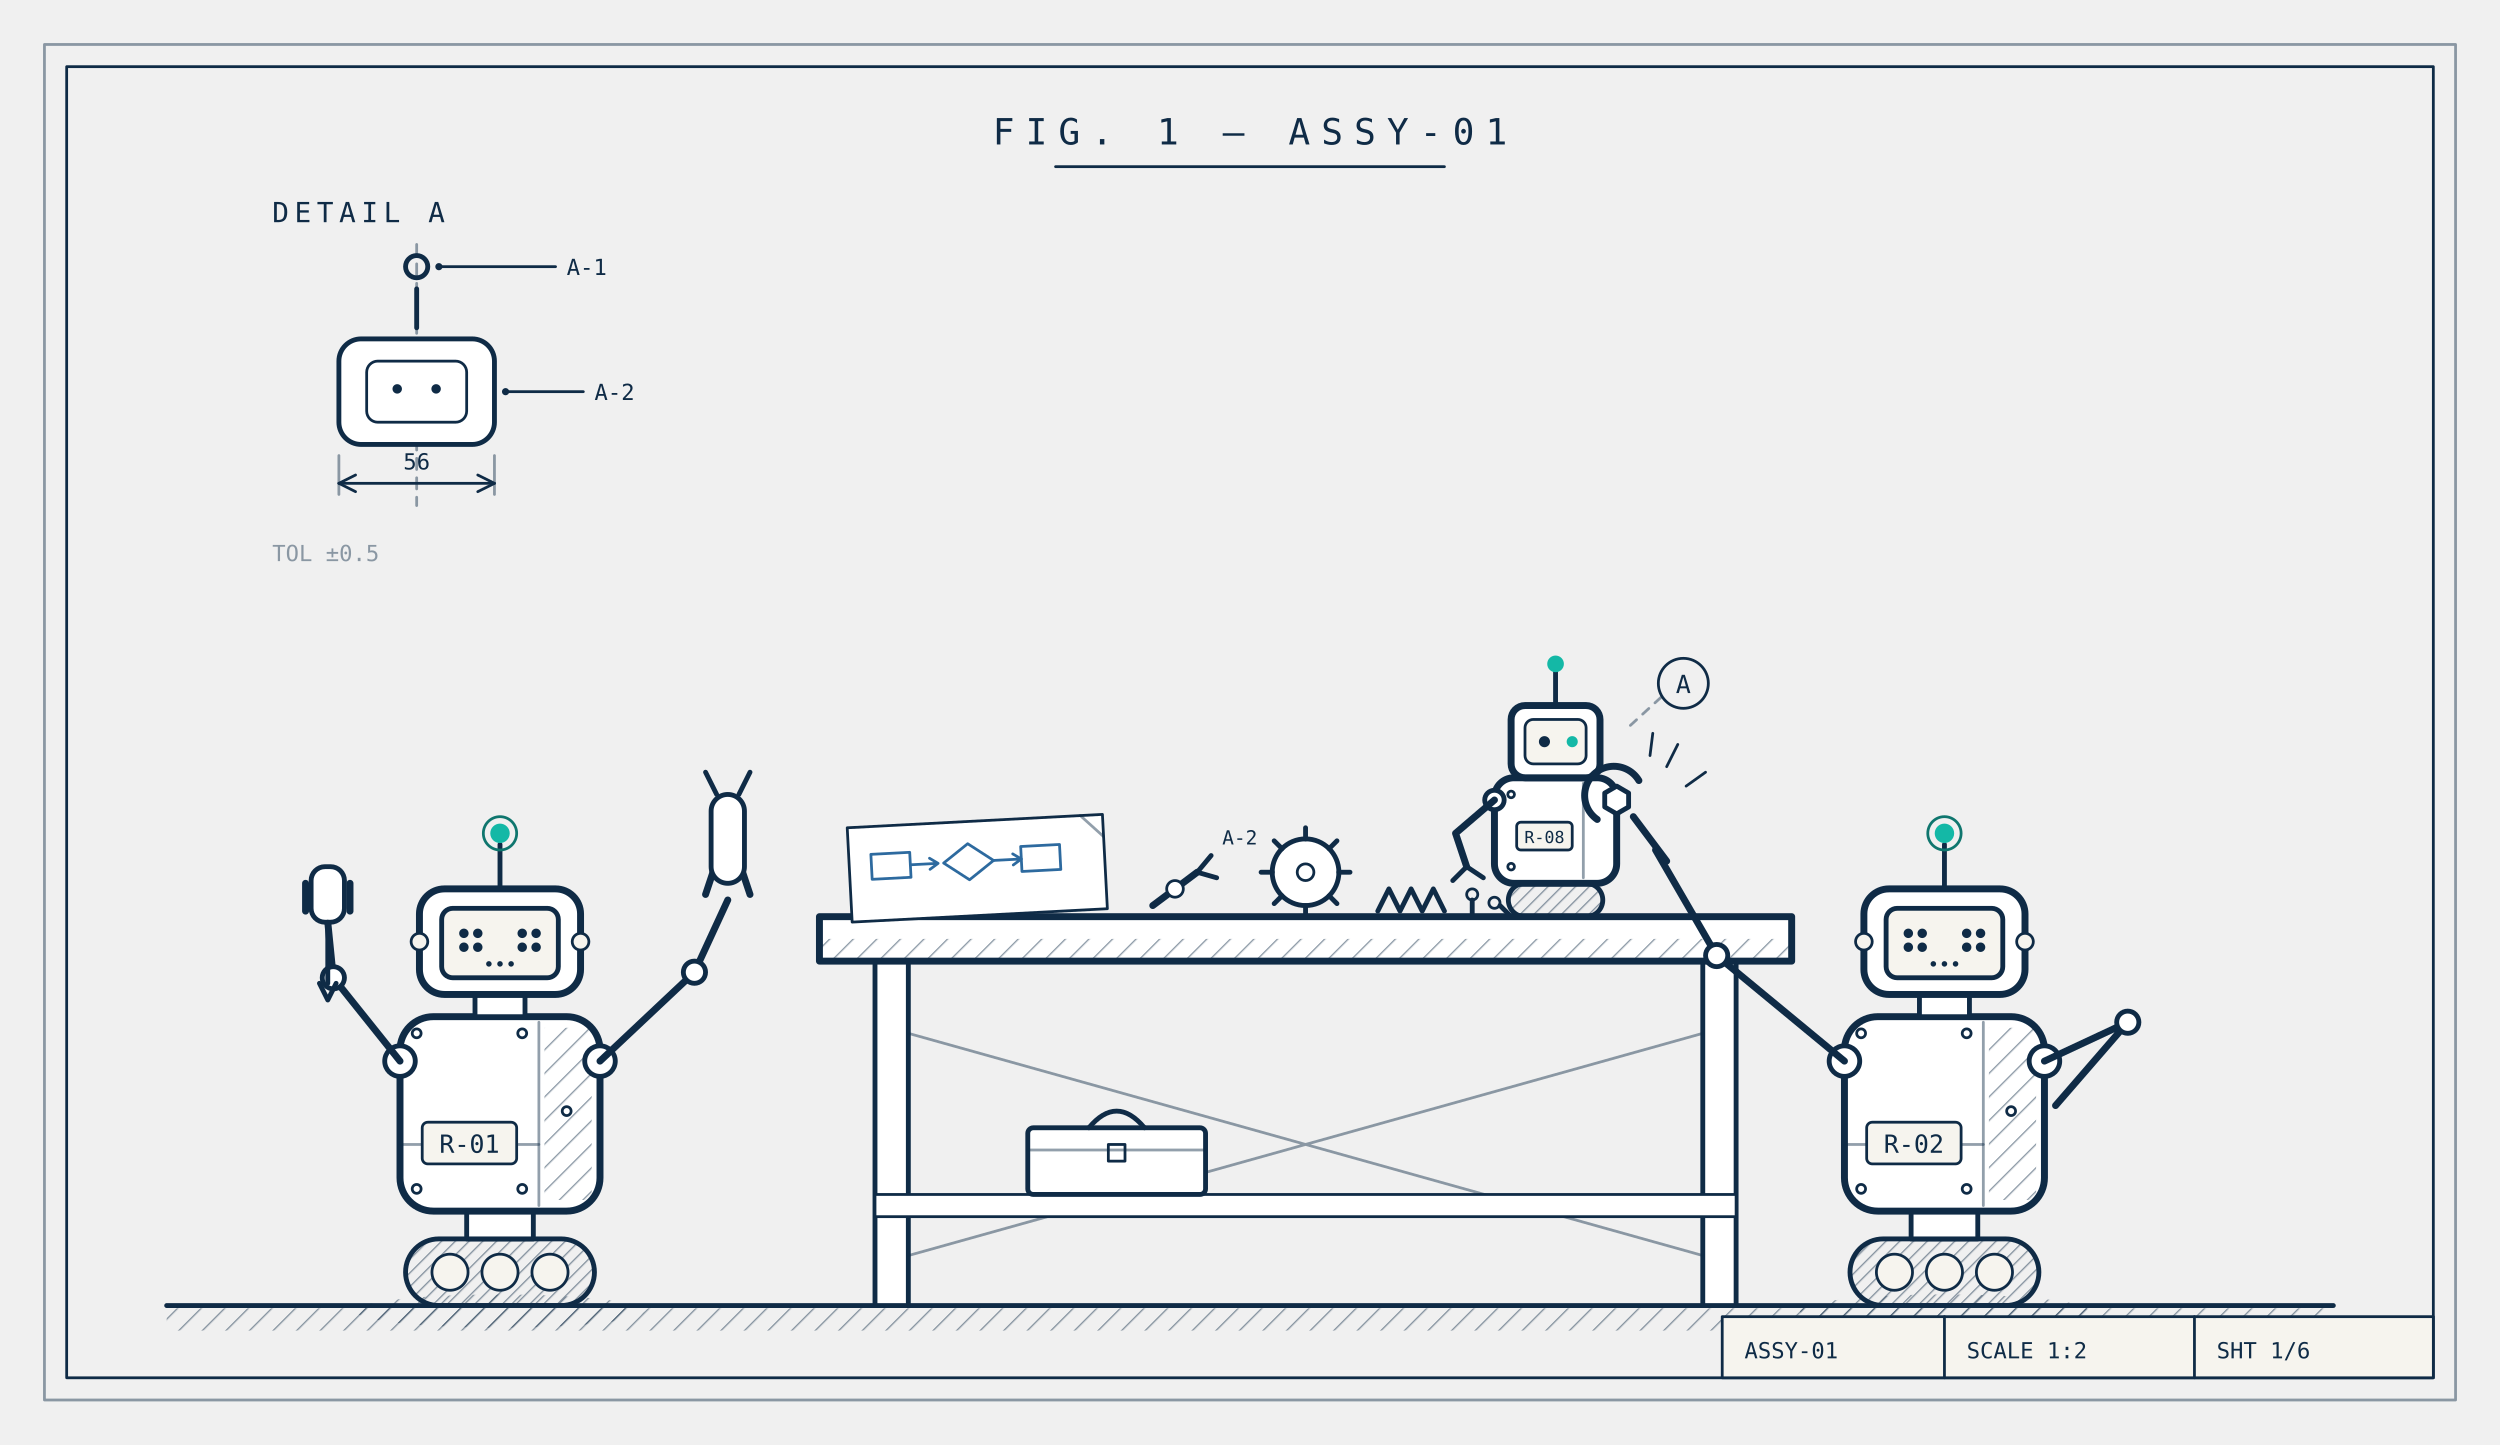
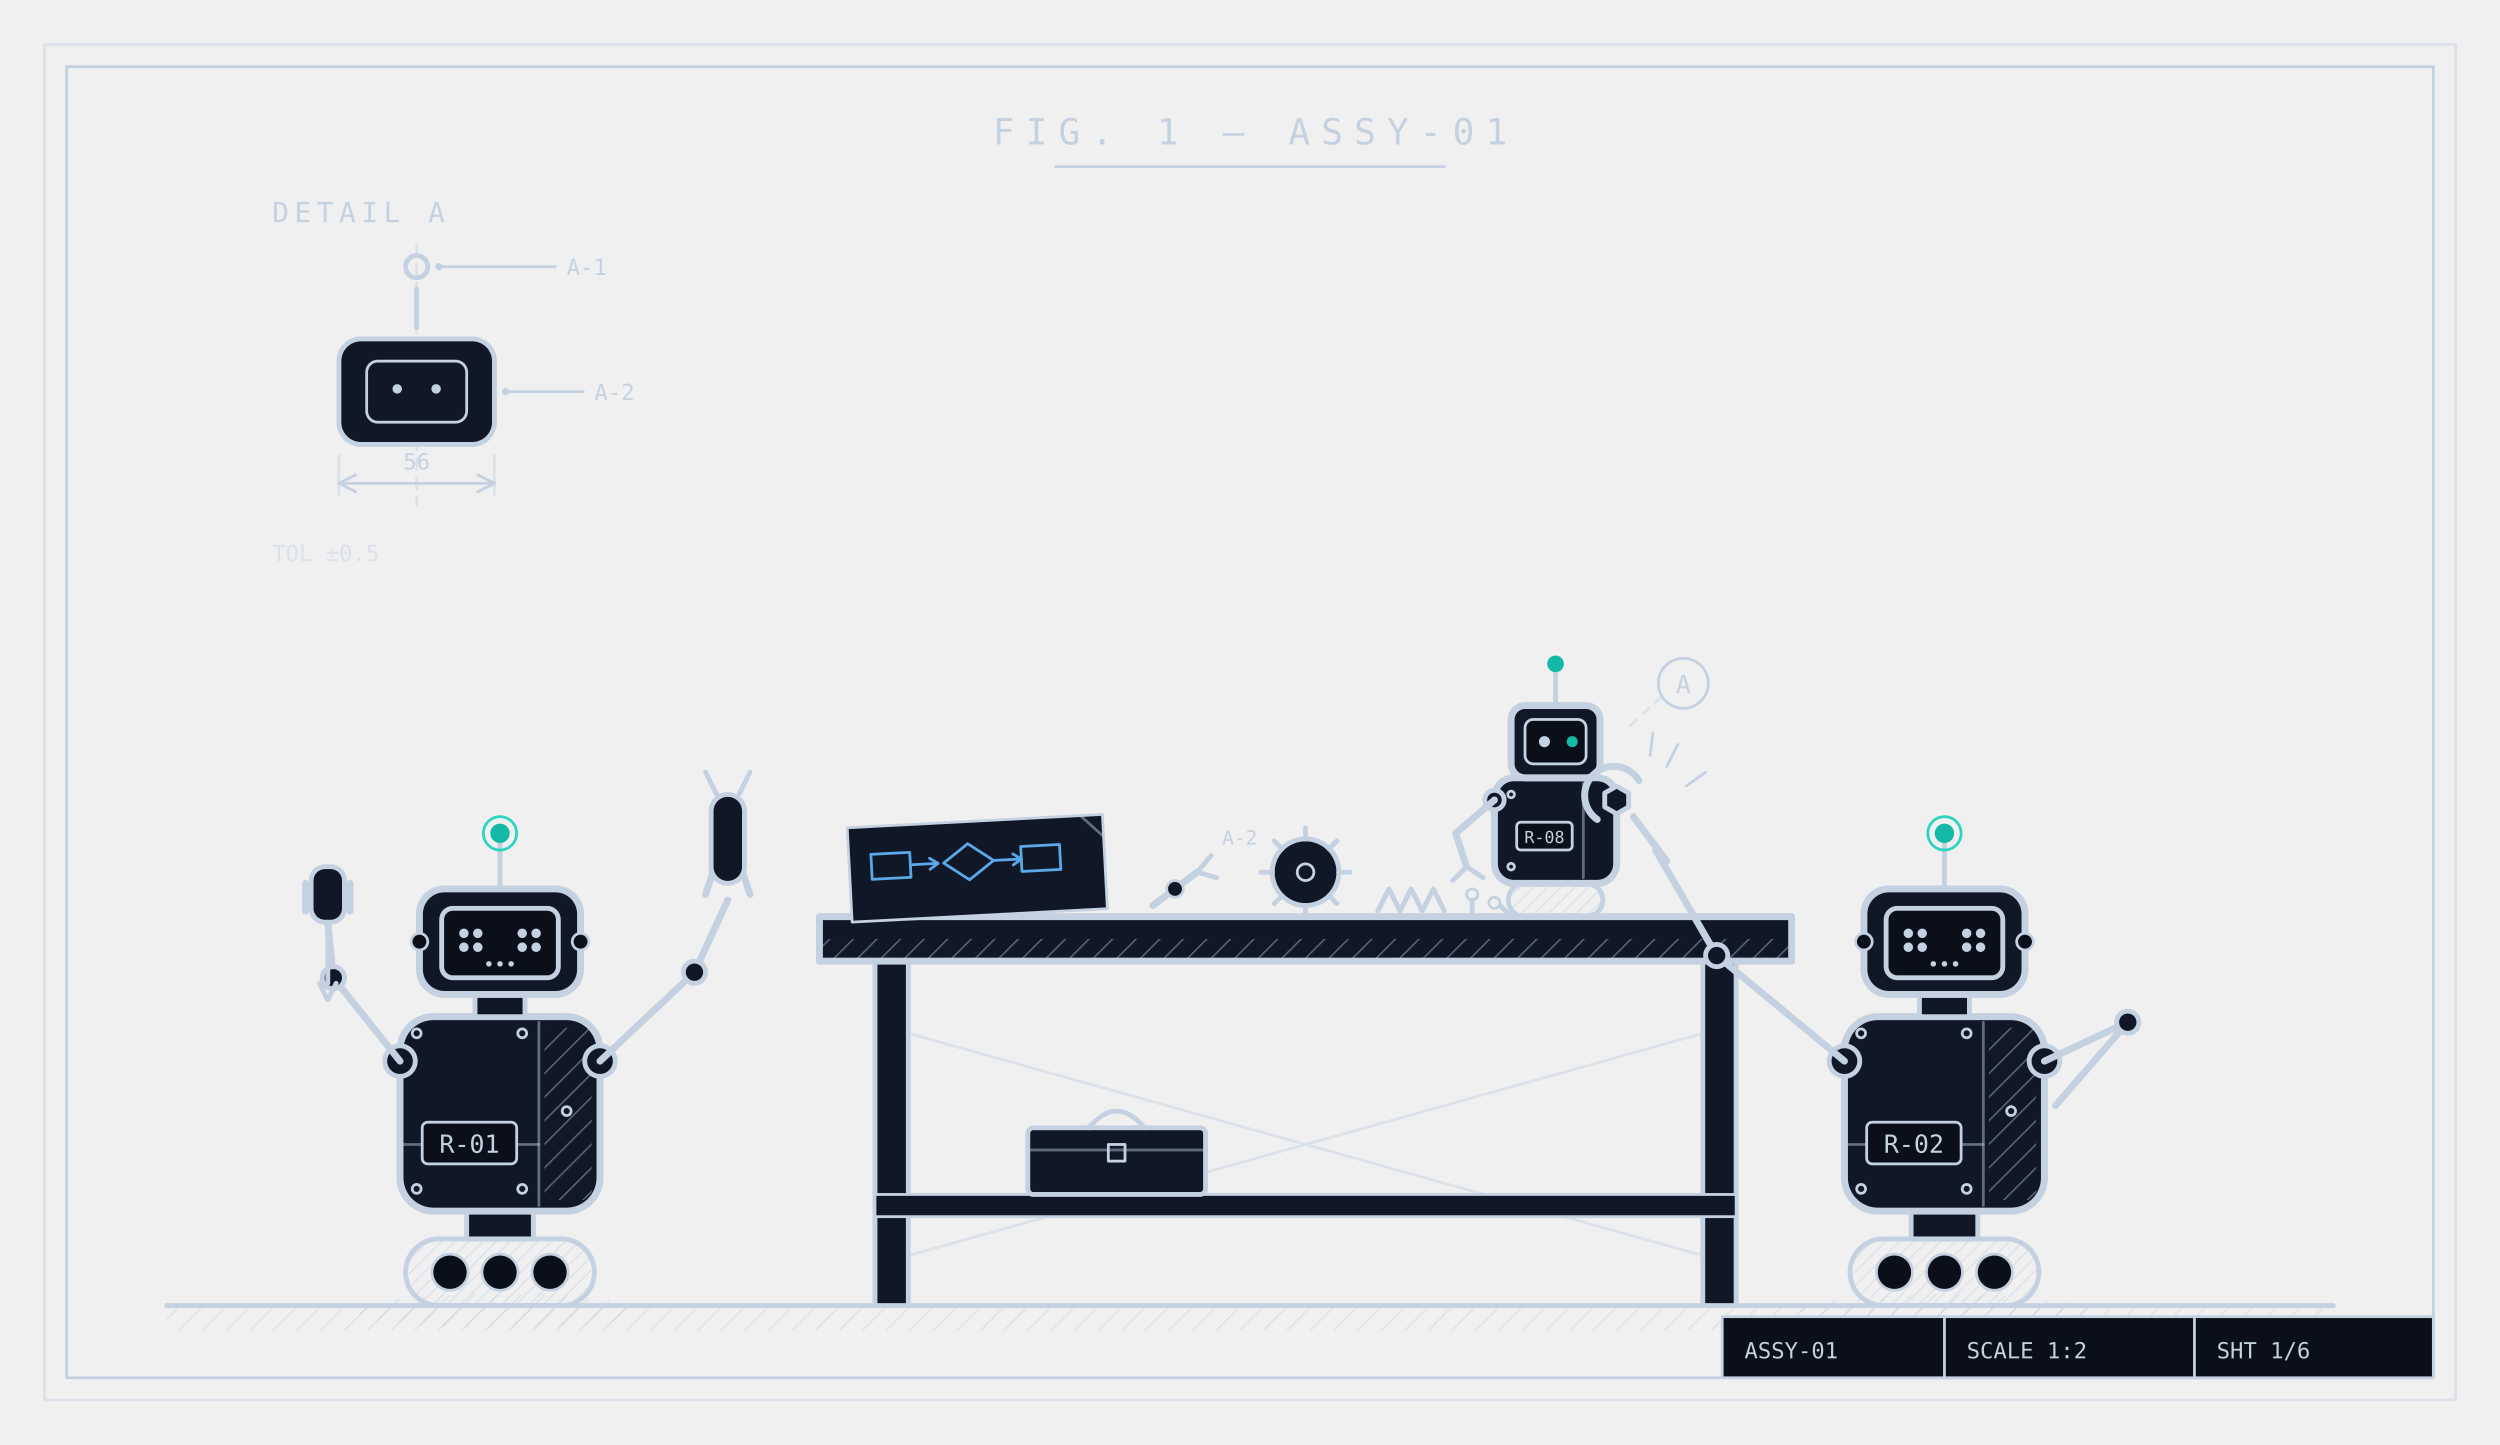
<svg xmlns="http://www.w3.org/2000/svg" viewBox="0 0 900 520">
  <style>
    @keyframes asm-pulse{0%,100%{opacity:.35}50%{opacity:1}}
    @keyframes asm-tighten{0%,100%{transform:rotate(-8deg)}50%{transform:rotate(8deg)}}
    @keyframes asm-spin{to{transform:rotate(360deg)}}
    @keyframes asm-blink{0%,70%,100%{opacity:0}12%,42%{opacity:1}}
    .ill-live{animation:asm-pulse 2.4s ease-in-out infinite}
    .asm-arm1{transform-box:fill-box;transform-origin:0% 100%;animation:asm-tighten 3s ease-in-out infinite}
    .asm-gear{transform-box:fill-box;transform-origin:50% 50%;animation:asm-spin 12s linear infinite}
    .asm-spark{animation:asm-blink 2.6s ease-in-out infinite}
    .asm-s2{animation-delay:.35s}
    .asm-s3{animation-delay:.7s}
    @media (prefers-reduced-motion: reduce){*{animation:none !important}}
  </style>
  <defs>
    <pattern id="aH" patternUnits="userSpaceOnUse" width="6" height="6" patternTransform="rotate(45)">
-       <line x1="0" y1="0" x2="0" y2="6" stroke="rgba(15,43,70,.45)" stroke-width="1" />
+       <line x1="0" y1="0" x2="0" y2="6" stroke="rgba(196,209,224,.45)" stroke-width="1" />
    </pattern>
    <pattern id="aHd" patternUnits="userSpaceOnUse" width="3.5" height="3.5" patternTransform="rotate(45)">
-       <line x1="0" y1="0" x2="0" y2="3.5" stroke="rgba(15,43,70,.45)" stroke-width="1" />
+       <line x1="0" y1="0" x2="0" y2="3.5" stroke="rgba(196,209,224,.45)" stroke-width="1" />
    </pattern>
-     <g id="aBot" stroke="#0F2B46" fill="none" stroke-linecap="round" stroke-linejoin="round">
+     <g id="aBot" stroke="#C4D1E0" fill="none" stroke-linecap="round" stroke-linejoin="round">
      <rect x="-34" y="-24" width="68" height="24" rx="12" fill="url(#aHd)" stroke-width="1.75" />
-       <circle cx="-18" cy="-12" r="6.5" fill="#F6F4EE" stroke-width="1" />
-       <circle cx="0" cy="-12" r="6.5" fill="#F6F4EE" stroke-width="1" />
-       <circle cx="18" cy="-12" r="6.5" fill="#F6F4EE" stroke-width="1" />
-       <rect x="-12" y="-34" width="24" height="10" fill="#FFFFFF" stroke-width="1.75" />
-       <rect x="-36" y="-104" width="72" height="70" rx="12" fill="#FFFFFF" stroke-width="2.5" class="ill-draw" />
+       <circle cx="-18" cy="-12" r="6.5" fill="#0A0F1A" stroke-width="1" />
+       <circle cx="0" cy="-12" r="6.5" fill="#0A0F1A" stroke-width="1" />
+       <circle cx="18" cy="-12" r="6.5" fill="#0A0F1A" stroke-width="1" />
+       <rect x="-12" y="-34" width="24" height="10" fill="#101828" stroke-width="1.75" />
+       <rect x="-36" y="-104" width="72" height="70" rx="12" fill="#101828" stroke-width="2.5" class="ill-draw" />
      <rect x="16" y="-100" width="17" height="62" fill="url(#aH)" stroke="none" />
-       <path d="M14 -102 V-36" stroke="rgba(15,43,70,.45)" stroke-width="1" />
-       <path d="M-36 -58 H14" stroke="rgba(15,43,70,.45)" stroke-width="1" />
+       <path d="M14 -102 V-36" stroke="rgba(196,209,224,.45)" stroke-width="1" />
+       <path d="M-36 -58 H14" stroke="rgba(196,209,224,.45)" stroke-width="1" />
      <circle cx="-30" cy="-98" r="1.6" stroke-width="1" />
      <circle cx="-30" cy="-42" r="1.6" stroke-width="1" />
      <circle cx="8" cy="-98" r="1.6" stroke-width="1" />
      <circle cx="8" cy="-42" r="1.6" stroke-width="1" />
      <circle cx="24" cy="-70" r="1.6" stroke-width="1" />
-       <rect x="-28" y="-66" width="34" height="15" rx="2" fill="#F6F4EE" stroke-width="1" />
-       <rect x="-9" y="-114" width="18" height="10" fill="#FFFFFF" stroke-width="1.75" />
-       <rect x="-29" y="-150" width="58" height="38" rx="9" fill="#FFFFFF" stroke-width="2.5" class="ill-draw" />
-       <rect x="-21" y="-143" width="42" height="25" rx="4" fill="#F6F4EE" stroke-width="1.75" />
-       <g fill="#0F2B46" stroke="none">
+       <rect x="-28" y="-66" width="34" height="15" rx="2" fill="#0A0F1A" stroke-width="1" />
+       <rect x="-9" y="-114" width="18" height="10" fill="#101828" stroke-width="1.75" />
+       <rect x="-29" y="-150" width="58" height="38" rx="9" fill="#101828" stroke-width="2.5" class="ill-draw" />
+       <rect x="-21" y="-143" width="42" height="25" rx="4" fill="#0A0F1A" stroke-width="1.75" />
+       <g fill="#C4D1E0" stroke="none">
        <circle cx="-13" cy="-134" r="1.7" />
        <circle cx="-8" cy="-134" r="1.7" />
        <circle cx="-13" cy="-129" r="1.7" />
        <circle cx="-8" cy="-129" r="1.7" />
        <circle cx="8" cy="-134" r="1.7" />
        <circle cx="13" cy="-134" r="1.7" />
        <circle cx="8" cy="-129" r="1.7" />
        <circle cx="13" cy="-129" r="1.7" />
        <circle cx="-4" cy="-123" r="1" />
        <circle cx="0" cy="-123" r="1" />
        <circle cx="4" cy="-123" r="1" />
      </g>
-       <circle cx="-29" cy="-131" r="3" fill="#F6F4EE" stroke-width="1" />
-       <circle cx="29" cy="-131" r="3" fill="#F6F4EE" stroke-width="1" />
+       <circle cx="-29" cy="-131" r="3" fill="#0A0F1A" stroke-width="1" />
+       <circle cx="29" cy="-131" r="3" fill="#0A0F1A" stroke-width="1" />
      <path d="M0 -150 V-166" stroke-width="1.75" />
-       <circle cx="0" cy="-170" r="6" stroke="#0F766E" stroke-width="1" class="ill-live" />
+       <circle cx="0" cy="-170" r="6" stroke="#2DD4BF" stroke-width="1" class="ill-live" />
      <circle cx="0" cy="-170" r="3.5" fill="#14B8A6" stroke="none" class="ill-live" />
-       <circle cx="-36" cy="-88" r="5.5" fill="#FFFFFF" stroke-width="1.75" />
-       <circle cx="36" cy="-88" r="5.5" fill="#FFFFFF" stroke-width="1.75" />
+       <circle cx="-36" cy="-88" r="5.5" fill="#101828" stroke-width="1.75" />
+       <circle cx="36" cy="-88" r="5.5" fill="#101828" stroke-width="1.75" />
    </g>
  </defs>
-   <g stroke="#0F2B46" fill="none" stroke-linecap="round" stroke-linejoin="round">
-     <rect x="16" y="16" width="868" height="488" stroke="rgba(15,43,70,.45)" stroke-width="1" />
+   <g stroke="#C4D1E0" fill="none" stroke-linecap="round" stroke-linejoin="round">
+     <rect x="16" y="16" width="868" height="488" stroke="rgba(196,209,224,.45)" stroke-width="1" />
    <rect x="24" y="24" width="852" height="472" stroke-width="1" />
-     <text x="450" y="52" text-anchor="middle" font-family="IBM Plex Mono, monospace" font-size="13" letter-spacing="4" fill="#0F2B46" stroke="none">FIG. 1 — ASSY-01</text>
+     <text x="450" y="52" text-anchor="middle" font-family="IBM Plex Mono, monospace" font-size="13" letter-spacing="4" fill="#C4D1E0" stroke="none">FIG. 1 — ASSY-01</text>
    <path d="M380 60 H520" stroke-width="1" />
-     <text x="98" y="80" font-family="IBM Plex Mono, monospace" font-size="10" letter-spacing="2" fill="#0F2B46" stroke="none">DETAIL A</text>
-     <path d="M150 88 V182" stroke="rgba(15,43,70,.45)" stroke-width="1" stroke-dasharray="4 3" />
+     <text x="98" y="80" font-family="IBM Plex Mono, monospace" font-size="10" letter-spacing="2" fill="#C4D1E0" stroke="none">DETAIL A</text>
+     <path d="M150 88 V182" stroke="rgba(196,209,224,.45)" stroke-width="1" stroke-dasharray="4 3" />
    <circle cx="150" cy="96" r="4" stroke-width="1.75" />
    <path d="M150 104 V118" stroke-width="1.75" />
-     <rect x="122" y="122" width="56" height="38" rx="8" fill="#FFFFFF" stroke-width="1.75" class="ill-draw" />
+     <rect x="122" y="122" width="56" height="38" rx="8" fill="#101828" stroke-width="1.75" class="ill-draw" />
    <rect x="132" y="130" width="36" height="22" rx="4" stroke-width="1" />
-     <circle cx="143" cy="140" r="1.7" fill="#0F2B46" stroke="none" />
-     <circle cx="157" cy="140" r="1.7" fill="#0F2B46" stroke="none" />
-     <path d="M122 164 V178 M178 164 V178" stroke="rgba(15,43,70,.45)" stroke-width="1" />
+     <circle cx="143" cy="140" r="1.7" fill="#C4D1E0" stroke="none" />
+     <circle cx="157" cy="140" r="1.7" fill="#C4D1E0" stroke="none" />
+     <path d="M122 164 V178 M178 164 V178" stroke="rgba(196,209,224,.45)" stroke-width="1" />
    <path d="M122 174 H178" stroke-width="1" />
    <path d="M122 174 l6 -3 M122 174 l6 3 M178 174 l-6 -3 M178 174 l-6 3" stroke-width="1" />
-     <text x="150" y="169" text-anchor="middle" font-family="IBM Plex Mono, monospace" font-size="8" fill="#0F2B46" stroke="none">56</text>
+     <text x="150" y="169" text-anchor="middle" font-family="IBM Plex Mono, monospace" font-size="8" fill="#C4D1E0" stroke="none">56</text>
    <path d="M158 96 H200" stroke-width="1" />
-     <circle cx="158" cy="96" r="1.3" fill="#0F2B46" stroke="none" />
-     <text x="204" y="99" font-family="IBM Plex Mono, monospace" font-size="8" fill="#0F2B46" stroke="none">A-1</text>
+     <circle cx="158" cy="96" r="1.3" fill="#C4D1E0" stroke="none" />
+     <text x="204" y="99" font-family="IBM Plex Mono, monospace" font-size="8" fill="#C4D1E0" stroke="none">A-1</text>
    <path d="M182 141 H210" stroke-width="1" />
-     <circle cx="182" cy="141" r="1.3" fill="#0F2B46" stroke="none" />
-     <text x="214" y="144" font-family="IBM Plex Mono, monospace" font-size="8" fill="#0F2B46" stroke="none">A-2</text>
-     <text x="98" y="202" font-family="IBM Plex Mono, monospace" font-size="8" fill="rgba(15,43,70,.45)" stroke="none">TOL ±0.5</text>
+     <circle cx="182" cy="141" r="1.3" fill="#C4D1E0" stroke="none" />
+     <text x="214" y="144" font-family="IBM Plex Mono, monospace" font-size="8" fill="#C4D1E0" stroke="none">A-2</text>
+     <text x="98" y="202" font-family="IBM Plex Mono, monospace" font-size="8" fill="rgba(196,209,224,.45)" stroke="none">TOL ±0.5</text>
    <path d="M60 470 H840" stroke-width="1.75" />
    <rect x="60" y="471" width="780" height="8" fill="url(#aH)" stroke="none" />
    <ellipse cx="180" cy="472" rx="52" ry="6" fill="url(#aH)" stroke="none" />
    <ellipse cx="700" cy="472" rx="52" ry="6" fill="url(#aH)" stroke="none" />
-     <rect x="315" y="346" width="12" height="124" fill="#FFFFFF" stroke-width="1.75" />
-     <rect x="613" y="346" width="12" height="124" fill="#FFFFFF" stroke-width="1.75" />
-     <path d="M327 452 L613 372 M327 372 L613 452" stroke="rgba(15,43,70,.45)" stroke-width="1" />
-     <rect x="315" y="430" width="310" height="8" fill="#FFFFFF" stroke-width="1" />
-     <rect x="295" y="330" width="350" height="16" fill="#FFFFFF" stroke-width="2.5" class="ill-draw" />
+     <rect x="315" y="346" width="12" height="124" fill="#101828" stroke-width="1.75" />
+     <rect x="613" y="346" width="12" height="124" fill="#101828" stroke-width="1.75" />
+     <path d="M327 452 L613 372 M327 372 L613 452" stroke="rgba(196,209,224,.45)" stroke-width="1" />
+     <rect x="315" y="430" width="310" height="8" fill="#101828" stroke-width="1" />
+     <rect x="295" y="330" width="350" height="16" fill="#101828" stroke-width="2.5" class="ill-draw" />
    <rect x="296" y="338" width="348" height="7" fill="url(#aH)" stroke="none" />
-     <rect x="370" y="406" width="64" height="24" rx="2" fill="#FFFFFF" stroke-width="1.75" />
-     <path d="M370 414 H434" stroke="rgba(15,43,70,.45)" stroke-width="1" />
+     <rect x="370" y="406" width="64" height="24" rx="2" fill="#101828" stroke-width="1.75" />
+     <path d="M370 414 H434" stroke="rgba(196,209,224,.45)" stroke-width="1" />
    <path d="M392 406 Q402 394 412 406" stroke-width="1.75" />
    <rect x="399" y="412" width="6" height="6" stroke-width="1" />
    <g transform="translate(305,298) rotate(-3)">
-       <rect x="0" y="0" width="92" height="34" fill="#FFFFFF" stroke-width="1" />
-       <path d="M84 0 L92 8" stroke="rgba(15,43,70,.45)" stroke-width="1" />
-       <g stroke="#2D6A9F" stroke-width="1">
+       <rect x="0" y="0" width="92" height="34" fill="#101828" stroke-width="1" />
+       <path d="M84 0 L92 8" stroke="rgba(196,209,224,.45)" stroke-width="1" />
+       <g stroke="#5BA8E8" stroke-width="1">
        <rect x="8" y="10" width="14" height="9" />
        <path d="M22 14.5 H32 l-3 -2 M32 14.5 l-3 2" />
        <path d="M43 8 L52 14.5 L43 21 L34 14.5 Z" />
        <path d="M52 14.5 H62 l-3 -2 M62 14.5 l-3 2" />
        <rect x="62" y="10" width="14" height="9" />
      </g>
    </g>
    <path d="M415 326 L431 314" stroke-width="2.5" />
-     <circle cx="423" cy="320" r="3" fill="#FFFFFF" stroke-width="1" />
+     <circle cx="423" cy="320" r="3" fill="#101828" stroke-width="1" />
    <path d="M431 314 l5 -6 M431 314 l7 2" stroke-width="1.75" />
-     <text x="440" y="304" font-family="IBM Plex Mono, monospace" font-size="7" fill="#0F2B46" stroke="none">A-2</text>
+     <text x="440" y="304" font-family="IBM Plex Mono, monospace" font-size="7" fill="#C4D1E0" stroke="none">A-2</text>
    <g class="asm-gear">
-       <circle cx="470" cy="314" r="12" fill="#FFFFFF" stroke-width="1.75" />
+       <circle cx="470" cy="314" r="12" fill="#101828" stroke-width="1.75" />
      <circle cx="470" cy="314" r="3" stroke-width="1" />
      <path d="M482 314 H486 M470 302 V298 M458 314 H454 M470 326 V330 M478.5 305.5 L481.3 302.7 M461.5 305.5 L458.7 302.7 M461.5 322.5 L458.7 325.3 M478.5 322.5 L481.3 325.3" stroke-width="1.75" />
    </g>
    <path d="M496 328 L500 320 L504 328 L508 320 L512 328 L516 320 L520 328" stroke-width="1.75" />
    <path d="M530 324 V330" stroke-width="1.75" />
    <circle cx="530" cy="322" r="2" stroke-width="1" />
    <path d="M540 326 l4 4" stroke-width="1.75" />
    <circle cx="538" cy="325" r="2" stroke-width="1" />
    <rect x="543" y="318" width="34" height="12" rx="6" fill="url(#aHd)" stroke-width="1.75" />
-     <rect x="538" y="280" width="44" height="38" rx="7" fill="#FFFFFF" stroke-width="2.5" class="ill-draw" />
-     <path d="M570 282 V316" stroke="rgba(15,43,70,.45)" stroke-width="1" />
+     <rect x="538" y="280" width="44" height="38" rx="7" fill="#101828" stroke-width="2.5" class="ill-draw" />
+     <path d="M570 282 V316" stroke="rgba(196,209,224,.45)" stroke-width="1" />
    <circle cx="544" cy="286" r="1.2" stroke-width="1" />
    <circle cx="544" cy="312" r="1.2" stroke-width="1" />
-     <rect x="546" y="296" width="20" height="10" rx="1.5" fill="#F6F4EE" stroke-width="1" />
-     <text x="556" y="303.5" text-anchor="middle" font-family="IBM Plex Mono, monospace" font-size="6" fill="#0F2B46" stroke="none">R-08</text>
-     <rect x="544" y="254" width="32" height="26" rx="5" fill="#FFFFFF" stroke-width="2.5" class="ill-draw" />
-     <rect x="549" y="259" width="22" height="16" rx="3" fill="#F6F4EE" stroke-width="1" />
-     <circle cx="556" cy="267" r="2" fill="#0F2B46" stroke="none" />
+     <rect x="546" y="296" width="20" height="10" rx="1.5" fill="#0A0F1A" stroke-width="1" />
+     <text x="556" y="303.5" text-anchor="middle" font-family="IBM Plex Mono, monospace" font-size="6" fill="#C4D1E0" stroke="none">R-08</text>
+     <rect x="544" y="254" width="32" height="26" rx="5" fill="#101828" stroke-width="2.5" class="ill-draw" />
+     <rect x="549" y="259" width="22" height="16" rx="3" fill="#0A0F1A" stroke-width="1" />
+     <circle cx="556" cy="267" r="2" fill="#C4D1E0" stroke="none" />
    <circle cx="566" cy="267" r="2" fill="#14B8A6" stroke="none" class="ill-live" />
    <path d="M560 254 V242" stroke-width="1.75" />
    <circle cx="560" cy="239" r="3" fill="#14B8A6" stroke="none" class="ill-live" />
-     <circle cx="538" cy="288" r="3.5" fill="#FFFFFF" stroke-width="1.75" />
+     <circle cx="538" cy="288" r="3.5" fill="#101828" stroke-width="1.75" />
    <path d="M538 288 L524 300 L528 312" stroke-width="2.5" />
    <path d="M528 312 l-5 5 M528 312 l6 4" stroke-width="1.75" />
    <circle cx="582" cy="288" r="4.5" stroke-width="1" stroke-dasharray="3 2" />
-     <path d="M582 283 L586.3 285.5 L586.3 290.5 L582 293 L577.7 290.5 L577.7 285.5 Z" fill="#FFFFFF" stroke-width="1.75" />
+     <path d="M582 283 L586.3 285.5 L586.3 290.5 L582 293 L577.7 290.5 L577.7 285.5 Z" fill="#101828" stroke-width="1.75" />
    <circle cx="606" cy="246" r="9" stroke-width="1" />
-     <text x="606" y="249.5" text-anchor="middle" font-family="IBM Plex Mono, monospace" font-size="9" fill="#0F2B46" stroke="none">A</text>
-     <path d="M598 251 L586 262" stroke="rgba(15,43,70,.45)" stroke-width="1" stroke-dasharray="3 3" />
+     <text x="606" y="249.5" text-anchor="middle" font-family="IBM Plex Mono, monospace" font-size="9" fill="#C4D1E0" stroke="none">A</text>
+     <path d="M598 251 L586 262" stroke="rgba(196,209,224,.45)" stroke-width="1" stroke-dasharray="3 3" />
    <use href="#aBot" transform="translate(180,470)" />
-     <text x="169" y="415" text-anchor="middle" font-family="IBM Plex Mono, monospace" font-size="9" fill="#0F2B46" stroke="none">R-01</text>
+     <text x="169" y="415" text-anchor="middle" font-family="IBM Plex Mono, monospace" font-size="9" fill="#C4D1E0" stroke="none">R-01</text>
    <g class="asm-arm1">
      <path d="M216 382 L250 350 L262 324" stroke-width="2.5" />
-       <circle cx="250" cy="350" r="4" fill="#FFFFFF" stroke-width="1.75" />
+       <circle cx="250" cy="350" r="4" fill="#101828" stroke-width="1.75" />
      <path d="M254 322 L258 310 M270 322 L266 310" stroke-width="2.5" />
-       <rect x="256" y="286" width="12" height="32" rx="6" fill="#FFFFFF" stroke-width="1.75" />
+       <rect x="256" y="286" width="12" height="32" rx="6" fill="#101828" stroke-width="1.75" />
      <path d="M258 286 L254 278 M266 286 L270 278" stroke-width="1.75" />
    </g>
    <path d="M144 382 L120 352 L118 332" stroke-width="2.5" />
-     <circle cx="120" cy="352" r="4" fill="#FFFFFF" stroke-width="1.75" />
+     <circle cx="120" cy="352" r="4" fill="#101828" stroke-width="1.75" />
    <path d="M110 328 L110 318 M126 328 L126 318" stroke-width="2.5" />
-     <rect x="112" y="312" width="12" height="20" rx="5" fill="#FFFFFF" stroke-width="1.75" />
+     <rect x="112" y="312" width="12" height="20" rx="5" fill="#101828" stroke-width="1.75" />
    <path d="M118 332 V354 M115 354 l3 6 3 -6" stroke-width="1.75" />
    <use href="#aBot" transform="translate(700,470)" />
-     <text x="689" y="415" text-anchor="middle" font-family="IBM Plex Mono, monospace" font-size="9" fill="#0F2B46" stroke="none">R-02</text>
+     <text x="689" y="415" text-anchor="middle" font-family="IBM Plex Mono, monospace" font-size="9" fill="#C4D1E0" stroke="none">R-02</text>
    <path d="M664 382 L618 344 L596 306" stroke-width="2.5" />
-     <circle cx="618" cy="344" r="4" fill="#FFFFFF" stroke-width="1.75" />
+     <circle cx="618" cy="344" r="4" fill="#101828" stroke-width="1.75" />
    <path d="M600 310 L588 294" stroke-width="2.5" />
    <path d="M575 295 A10.5 10.5 0 1 1 590 281" stroke-width="2.5" />
    <path class="asm-spark" d="M600 276 l4 -8" stroke-width="1" />
    <path class="asm-spark asm-s2" d="M607 283 l7 -5" stroke-width="1" />
    <path class="asm-spark asm-s3" d="M594 272 l1 -8" stroke-width="1" />
    <path d="M736 382 L766 368 L740 398" stroke-width="2.5" />
-     <circle cx="766" cy="368" r="4" fill="#FFFFFF" stroke-width="1.75" />
-     <rect x="620" y="474" width="256" height="22" fill="#F6F4EE" stroke-width="1" />
+     <circle cx="766" cy="368" r="4" fill="#101828" stroke-width="1.75" />
+     <rect x="620" y="474" width="256" height="22" fill="#0A0F1A" stroke-width="1" />
    <path d="M700 474 V496 M790 474 V496" stroke-width="1" />
-     <text x="628" y="489" font-family="IBM Plex Mono, monospace" font-size="8" fill="#0F2B46" stroke="none">ASSY-01</text>
-     <text x="708" y="489" font-family="IBM Plex Mono, monospace" font-size="8" fill="#0F2B46" stroke="none">SCALE 1:2</text>
-     <text x="798" y="489" font-family="IBM Plex Mono, monospace" font-size="8" fill="#0F2B46" stroke="none">SHT 1/6</text>
+     <text x="628" y="489" font-family="IBM Plex Mono, monospace" font-size="8" fill="#C4D1E0" stroke="none">ASSY-01</text>
+     <text x="708" y="489" font-family="IBM Plex Mono, monospace" font-size="8" fill="#C4D1E0" stroke="none">SCALE 1:2</text>
+     <text x="798" y="489" font-family="IBM Plex Mono, monospace" font-size="8" fill="#C4D1E0" stroke="none">SHT 1/6</text>
  </g>
</svg>
